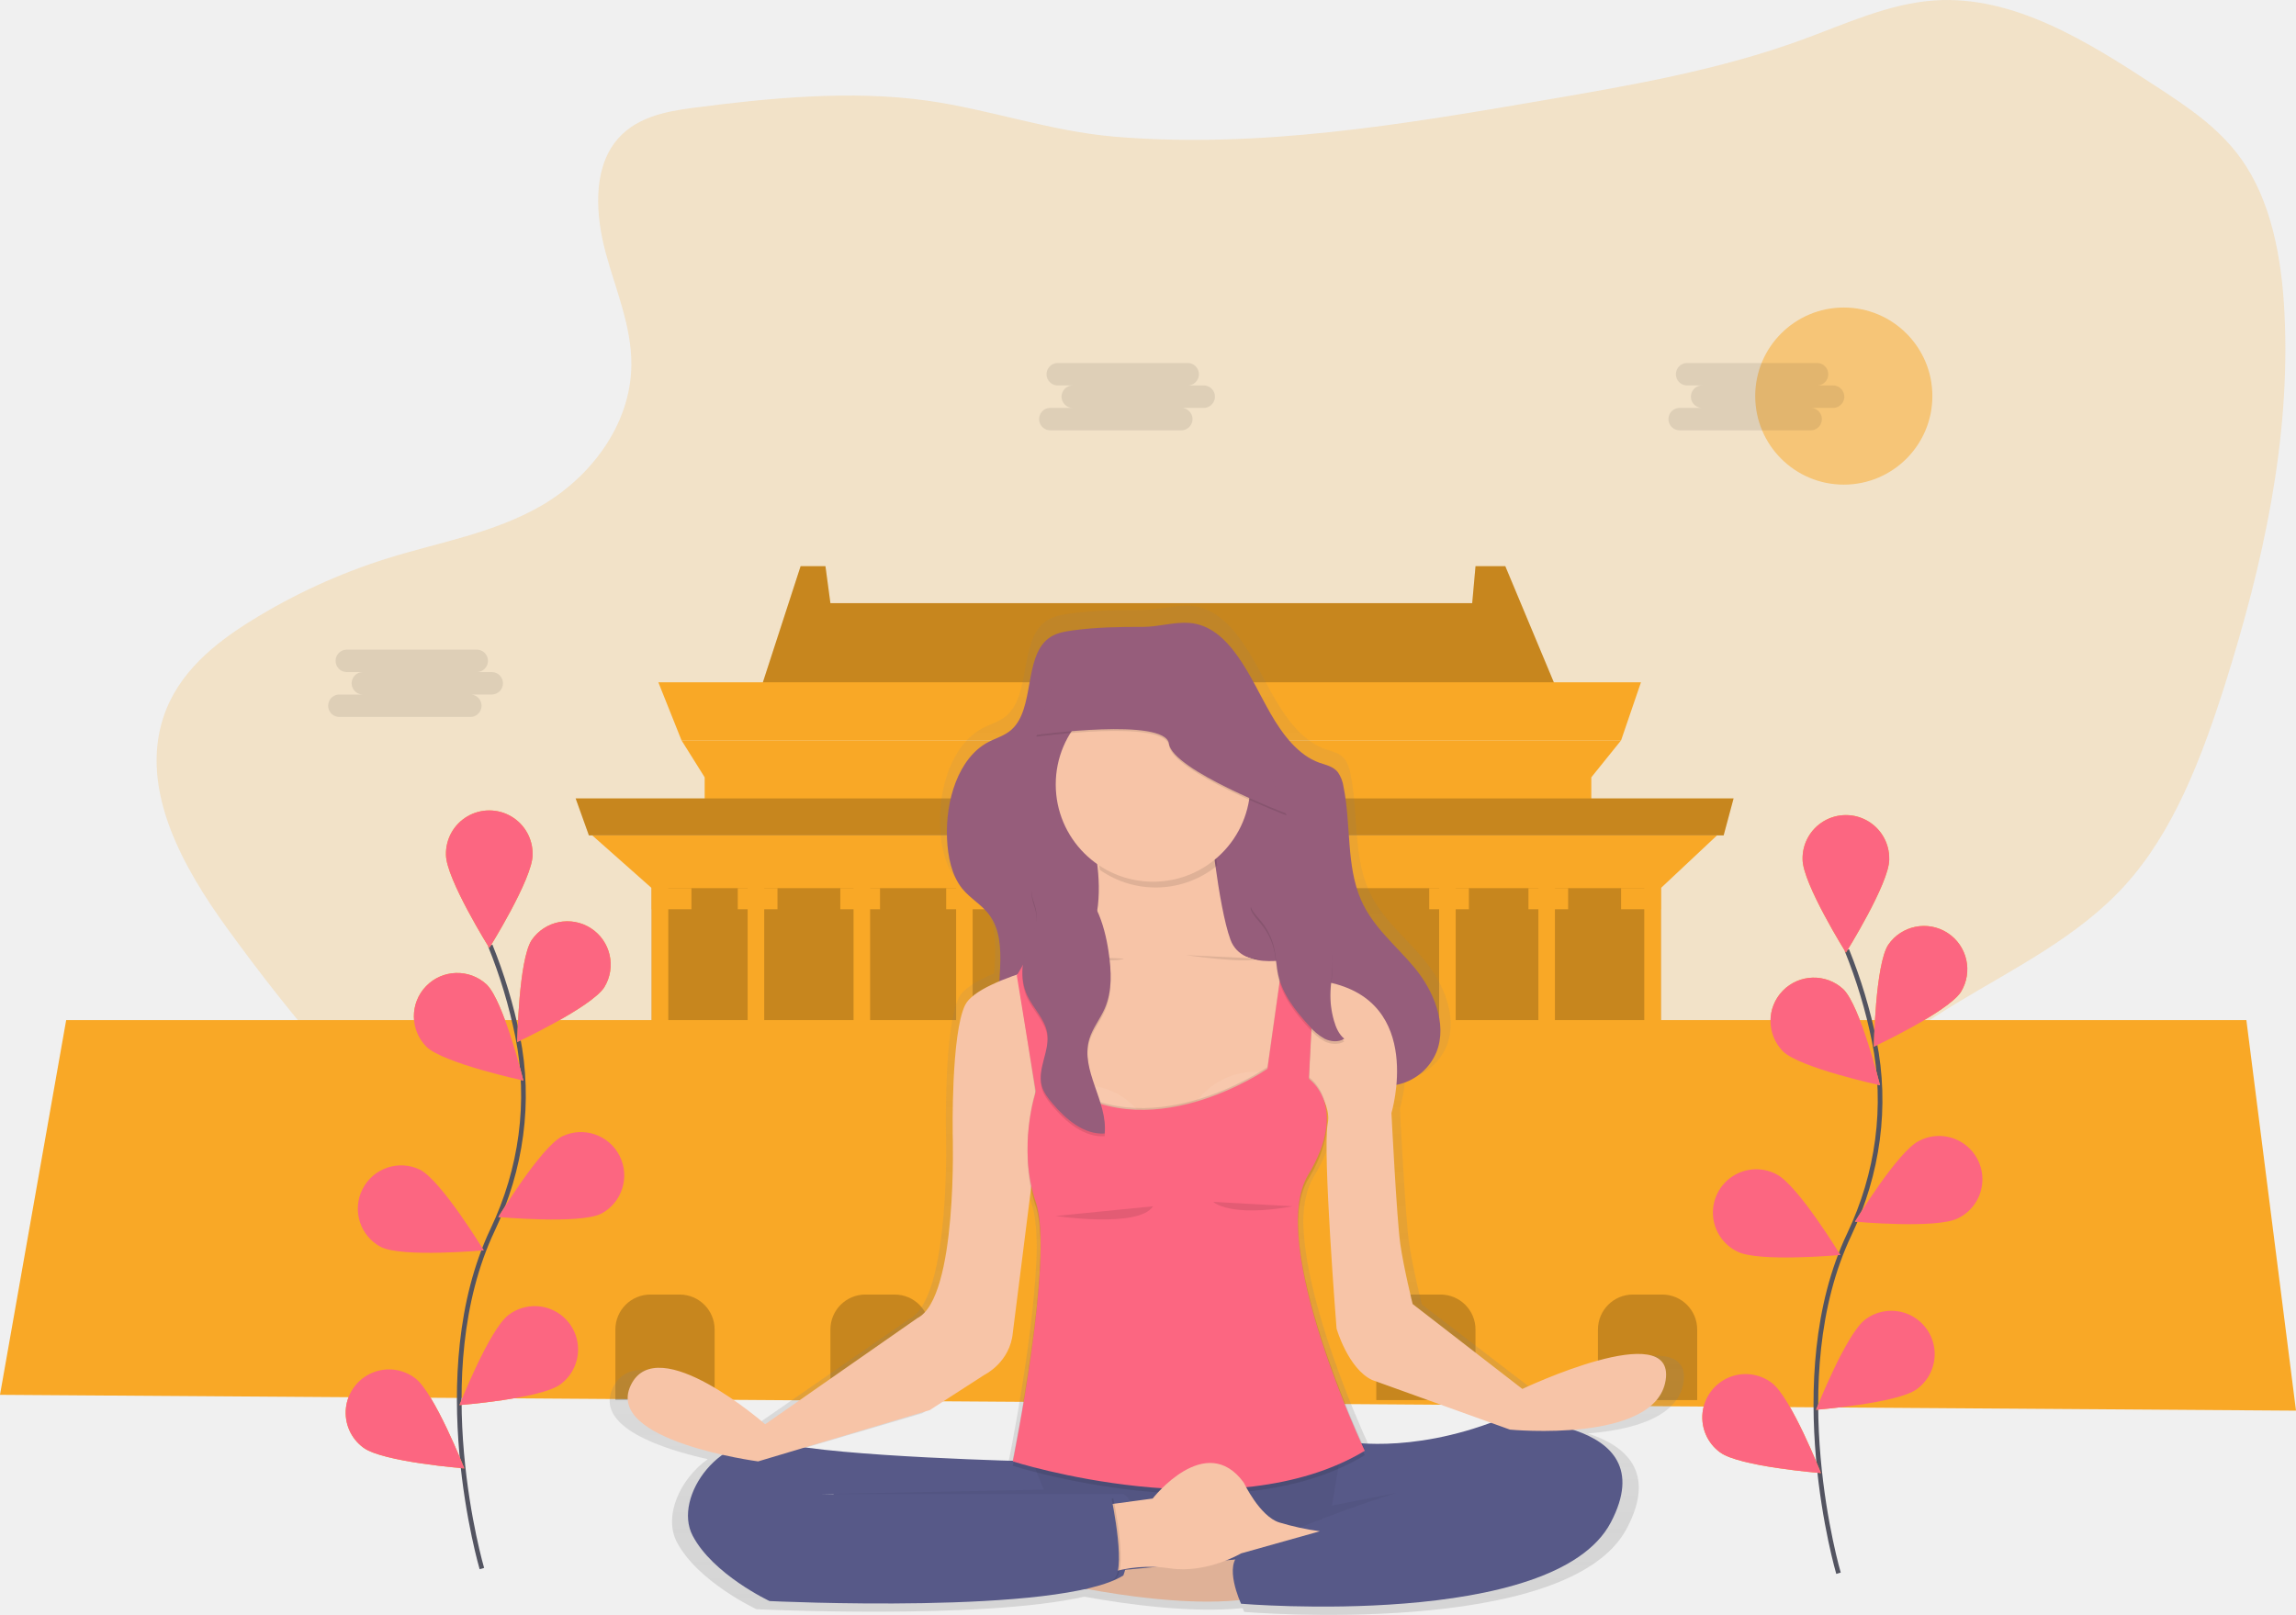
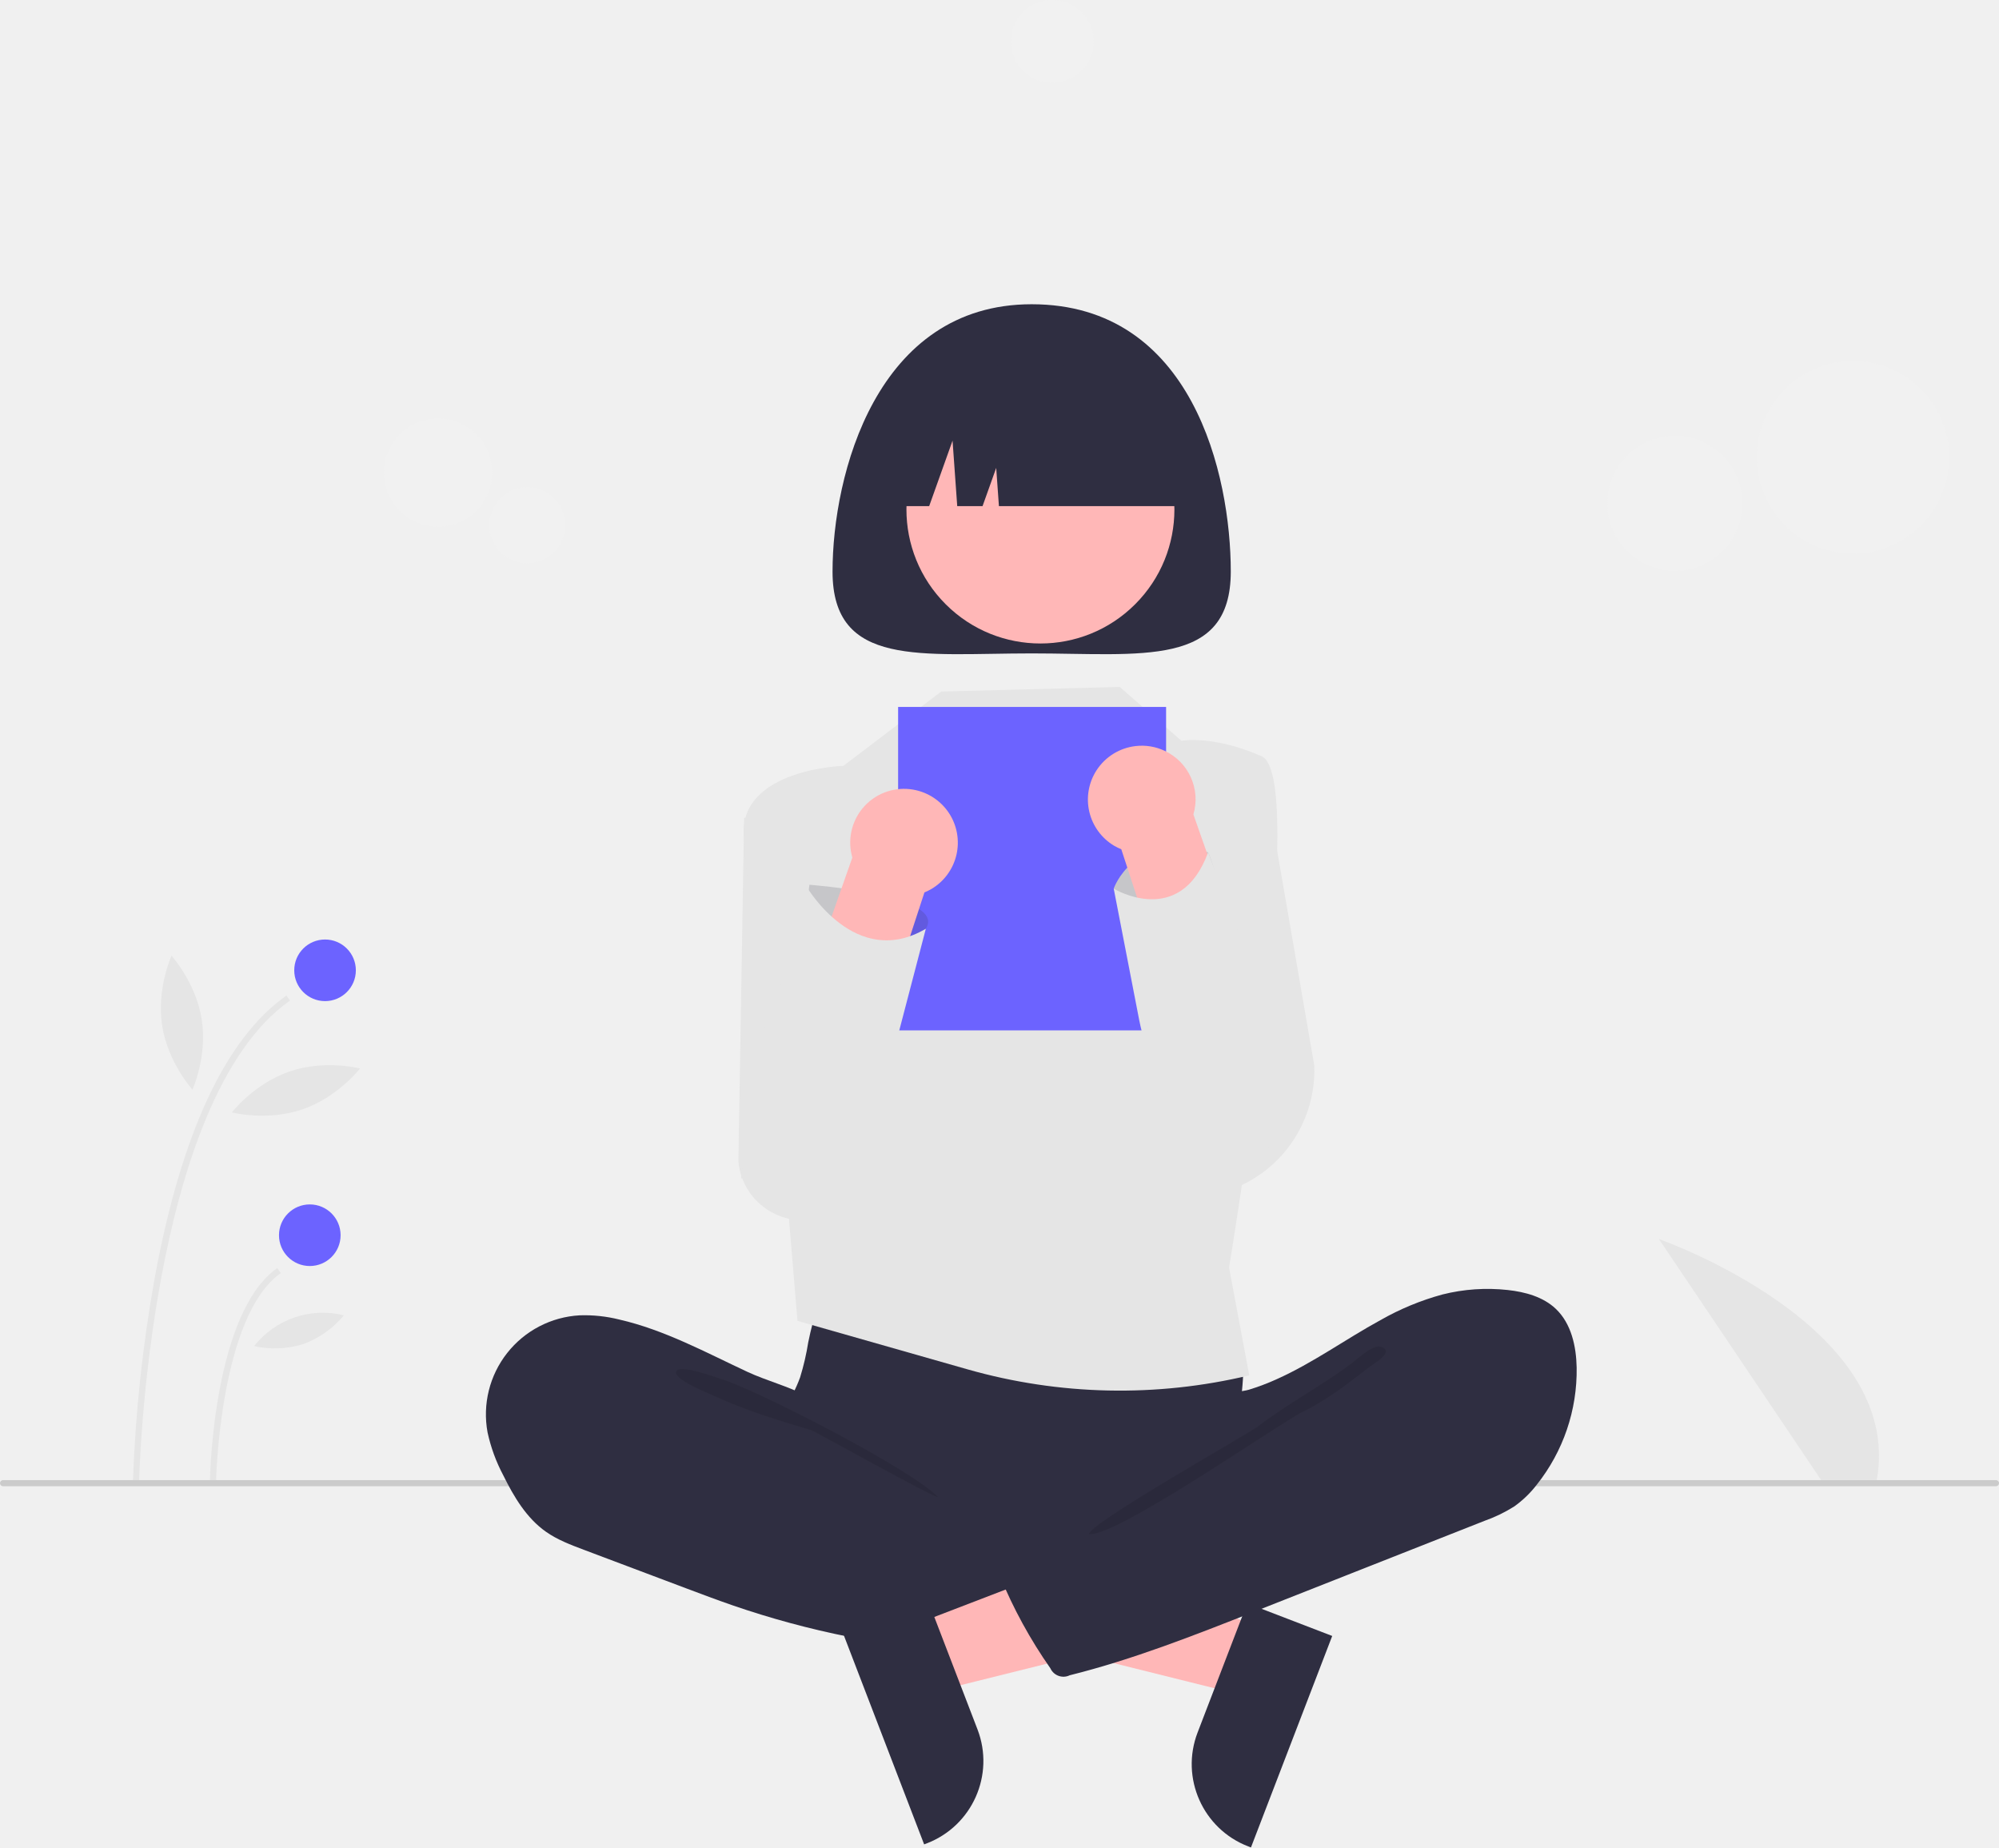
- <svg xmlns="http://www.w3.org/2000/svg" id="6814d84d-9ca9-4e87-a09b-cc788a44d462" data-name="Layer 1" width="985" height="692.97" viewBox="0 0 985 692.97">
-   <defs>
-     <linearGradient id="62e9b6da-24f7-4061-9c04-454aab4390a5" x1="599.51" y1="796.49" x2="599.51" y2="363.49" gradientUnits="userSpaceOnUse">
-       <stop offset="0" stop-color="gray" stop-opacity="0.25" />
-       <stop offset="0.54" stop-color="gray" stop-opacity="0.12" />
-       <stop offset="1" stop-color="gray" stop-opacity="0.1" />
-     </linearGradient>
-   </defs>
-   <path d="M404.58,149.83c-12.12,1.58-25.29,4.24-33.3,14.83-9.47,12.52-8.2,31.55-3.91,47.4s11.07,31.3,11,47.9c-.19,26.39-18.21,48.79-38.72,60.6s-43.66,15.62-65.8,22.51A256,256,0,0,0,215.08,370c-15.59,9.67-31.27,22.31-37.51,41.39-10.23,31.29,8.59,64.5,27.18,90.19,57,78.77,129.66,154.35,218.48,162C489.58,669.25,556,635.69,621.63,648c30.15,5.64,58.24,20.66,86.54,33.89s58.07,25,88.58,23.5,62.15-18.8,75.37-50.49c7.81-18.73,8.6-40.45,15.82-59.49C910.06,537,979,527.52,1019,483.56c21-23.09,33-54.8,43-86.22,16.15-51.12,28.26-105,25.56-159.35-1.18-23.66-5.6-48.23-18.73-66.49-9.55-13.29-22.88-22.11-35.9-30.64-29.64-19.42-61.46-39.47-95.51-37.16-19.62,1.33-38.18,10.06-56.9,16.9-35.66,13-72.86,19.44-109.87,25.79-61.15,10.5-123.18,21-185.16,15.76-27.37-2.33-53.22-11.63-80.15-15.44C472.59,142.08,437.2,145.58,404.58,149.83Z" transform="translate(-107.5 -103.51)" fill="#f9a826" opacity="0.2" />
-   <circle cx="791" cy="169.97" r="38" fill="#f9a826" opacity="0.5" />
-   <polygon points="671.33 304.12 323.6 304.12 343.47 242.97 354.12 242.97 356.25 258.83 631.59 258.83 633.01 242.97 645.78 242.97 671.33 304.12" fill="#f9a826" />
-   <polygon points="671.33 304.12 323.6 304.12 343.47 242.97 354.12 242.97 356.25 258.83 631.59 258.83 633.01 242.97 645.78 242.97 671.33 304.12" opacity="0.2" />
-   <polygon points="695.46 317.71 292.38 317.71 282.44 292.8 703.98 292.8 695.46 317.71" fill="#f9a826" />
-   <polygon points="682.69 333.57 302.31 333.57 292.38 317.71 695.46 317.71 682.69 333.57" fill="#f9a826" />
-   <rect x="302.31" y="329.04" width="380.37" height="18.12" fill="#f9a826" />
-   <rect x="279.6" y="376.6" width="432.89" height="67.95" fill="#f9a826" />
-   <rect x="279.6" y="376.6" width="432.89" height="67.95" opacity="0.2" />
-   <polygon points="985 605.35 0 598.56 28.39 437.75 963.71 437.75 985 605.35" fill="#f9a826" />
-   <g opacity="0.2">
-     <path d="M279,555.53h12.58a15,15,0,0,1,15,15v30.3a0,0,0,0,1,0,0H264a0,0,0,0,1,0,0v-30.3A15,15,0,0,1,279,555.53Z" />
-     <path d="M371.25,555.53h12.58a15,15,0,0,1,15,15v30.3a0,0,0,0,1,0,0H356.25a0,0,0,0,1,0,0v-30.3A15,15,0,0,1,371.25,555.53Z" />
-     <path d="M486.21,555.53h12.58a15,15,0,0,1,15,15v30.3a0,0,0,0,1,0,0H471.21a0,0,0,0,1,0,0v-30.3A15,15,0,0,1,486.21,555.53Z" />
-     <path d="M605.43,555.53H618a15,15,0,0,1,15,15v30.3a0,0,0,0,1,0,0H590.43a0,0,0,0,1,0,0v-30.3A15,15,0,0,1,605.43,555.53Z" />
-     <path d="M700.53,555.53h12.58a15,15,0,0,1,15,15v30.3a0,0,0,0,1,0,0H685.53a0,0,0,0,1,0,0v-30.3A15,15,0,0,1,700.53,555.53Z" />
-   </g>
-   <rect x="469.79" y="444.55" width="45.42" height="90.6" opacity="0.2" />
-   <circle cx="187.35" cy="632.53" fill="none" stroke="#000" stroke-miterlimit="10" />
-   <rect x="279.6" y="376.6" width="7.1" height="67.95" fill="#f9a826" />
-   <rect x="320.76" y="376.6" width="7.1" height="67.95" fill="#f9a826" />
-   <rect x="366.18" y="376.6" width="7.1" height="67.95" fill="#f9a826" />
-   <rect x="410.18" y="376.6" width="7.1" height="67.95" fill="#f9a826" />
-   <rect x="458.44" y="376.6" width="7.1" height="67.95" fill="#f9a826" />
-   <rect x="523.72" y="376.6" width="7.1" height="67.95" fill="#f9a826" />
-   <rect x="567.72" y="376.6" width="7.1" height="67.95" fill="#f9a826" />
-   <rect x="617.4" y="376.6" width="7.1" height="67.95" fill="#f9a826" />
-   <rect x="659.98" y="376.6" width="7.1" height="67.95" fill="#f9a826" />
-   <rect x="705.4" y="376.6" width="7.1" height="67.95" fill="#f9a826" />
-   <polygon points="712.49 381.13 279.6 381.13 254.06 358.48 736.62 358.48 712.49 381.13" fill="#f9a826" />
-   <rect x="279.6" y="381.13" width="17.03" height="9.06" fill="#f9a826" />
-   <rect x="316.51" y="381.13" width="17.03" height="9.06" fill="#f9a826" />
-   <rect x="360.5" y="381.13" width="17.03" height="9.06" fill="#f9a826" />
-   <rect x="405.92" y="381.13" width="17.03" height="9.06" fill="#f9a826" />
-   <rect x="454.18" y="381.13" width="17.03" height="9.06" fill="#f9a826" />
-   <rect x="518.05" y="381.13" width="17.03" height="9.06" fill="#f9a826" />
-   <rect x="563.47" y="381.13" width="17.03" height="9.06" fill="#f9a826" />
-   <rect x="613.14" y="381.13" width="17.03" height="9.06" fill="#f9a826" />
-   <rect x="655.72" y="381.13" width="17.03" height="9.06" fill="#f9a826" />
-   <rect x="695.46" y="381.13" width="17.03" height="9.06" fill="#f9a826" />
-   <polygon points="739.46 358.48 252.64 358.48 246.96 342.63 743.72 342.63 739.46 358.48" fill="#f9a826" />
-   <polygon points="739.46 358.48 252.64 358.48 246.96 342.63 743.72 342.63 739.46 358.48" opacity="0.2" />
-   <ellipse cx="492.5" cy="335.83" rx="11.35" ry="18.12" fill="#f9a826" />
-   <ellipse cx="492.5" cy="335.83" rx="11.35" ry="18.12" opacity="0.2" />
-   <ellipse cx="492.5" cy="335.83" rx="7.1" ry="11.32" fill="#f9a826" />
-   <path d="M766.17,700.64l-48.68-37.36s-3.93-15.57-5.5-26.47-3.93-57.6-3.93-57.6a67.86,67.86,0,0,0,2.21-12.36c.48-.1,1-.22,1.45-.35a24.28,24.28,0,0,0,16.39-14.13c5-12.44-1.46-27.14-9.64-37s-18.47-17.78-23.85-30c-6.64-15.06-4.37-33.26-7.76-49.74a15,15,0,0,0-2.51-6.43c-2.1-2.61-5.39-3.18-8.33-4.22-9.28-3.29-16.24-12.31-21.67-21.72-8.79-15.25-17.89-38.44-36-39.76-6.73-.49-13.76,1.78-20.56,1.76-10.55,0-21,.13-31.46,1.58-3.74.51-7.62,1.21-10.74,3.68-10.71,8.47-5.86,30.86-16.18,40-3.07,2.71-7,3.68-10.47,5.54-13.08,7-18.89,25.67-18.12,42.47.36,7.87,2,16.07,6.65,21.82,3.68,4.6,8.93,7.24,12.36,12.09,5.54,7.83,4.79,18.21,4.19,28.77-7.4,3.1-13.34,6.66-15.21,10.49-6.28,12.84-5.5,56.82-5.5,56.82s2.36,72-15.7,81l-67.53,46.7s-47.9-41.64-59.68-17.12c-8.06,16.77,21.35,26.26,40.74,30.58-12.23,8.68-19,24.72-13.26,35.59,9,17.12,34.16,28.8,34.16,28.8s95.95,4.63,140.3-5.31h.73c18.83,3.41,45.85,7,67.52,4.84.41,1,.7,1.64.7,1.64s139,11.68,164.11-35.81c12.89-24.35-.56-35.6-16.72-40.78,18.09-1.44,38.69-6.5,41.06-21.88C834.09,668.73,766.17,700.64,766.17,700.64Zm-14,14.89c-25.43,9.27-46.08,9.79-57.07,9.09-5.41-11.77-27.92-62.79-28.51-96.93.14-7.62,1.5-14.28,4.54-19.28,6.55-10.77,8.48-19.21,8.26-25.63,0-.48,0-.94,0-1.4a26.07,26.07,0,0,0-.57-5.84,15.32,15.32,0,0,1,.93,8.34c-2.36,12.07,3.93,90.29,3.93,90.29s5.1,17.51,15.7,22.57ZM503.12,710l24.34-15.57S538.85,689,540,675.73l8-63.23a65.12,65.12,0,0,0,2.16,8c1.42,4.15,2,10.23,2.11,17.47C552,673.22,540,731.78,540,731.78l.15,0-.09.42-.85.05c-19.75-.6-65.77-2.32-91.54-5.89Zm-42.65,36.86V747h-6Z" transform="translate(-107.5 -103.51)" fill="url(#62e9b6da-24f7-4061-9c04-454aab4390a5)" />
-   <path d="M652.52,409.62c5.25,9.18,12,18,20.95,21.18,2.84,1,6,1.57,8,4.11a14.74,14.74,0,0,1,2.42,6.27c3.27,16.07,1.08,33.82,7.5,48.5,5.2,11.89,15.15,19.64,23.06,29.23s14.12,23.93,9.32,36.05A23.53,23.53,0,0,1,708,568.74c-6.62,1.79-13.53,1-20.25-.15-8.86-1.57-17.88-4-25.26-10-12.77-10.37-18.17-29-24.85-45.56-3.14-7.76-7.31-15.89-14.21-18.67-7.91-3.18-16.79,2.13-21.92,9.92s-7.41,17.58-9.89,27c-2.8,10.63-6.35,21.68-13.71,28.63a23.08,23.08,0,0,1-24.64,4.93c-8.2-3.42-14.69-12.06-16.57-22.09-2.91-15.46,4.06-34-4.49-46.22-3.32-4.73-8.39-7.31-12-11.79-4.45-5.61-6.08-13.6-6.43-21.27-.75-16.38,4.87-34.63,17.51-41.41,3.38-1.81,7.15-2.76,10.12-5.4,10-8.88,5.29-30.71,15.64-39,3-2.41,6.76-3.08,10.38-3.59,10.14-1.41,20.21-1.57,30.41-1.54,6.58,0,13.37-2.19,19.88-1.71C635.23,372.14,644,394.75,652.52,409.62Z" transform="translate(-107.5 -103.51)" fill="#965d7b" />
-   <polygon points="357.29 637.16 361.12 682.53 629 680.94 623.9 631.41 533.33 620.87 374.51 630.45 357.29 637.16" fill="#575988" />
-   <polygon points="357.29 637.16 361.12 682.53 629 680.94 623.9 631.41 533.33 620.87 374.51 630.45 357.29 637.16" opacity="0.05" />
-   <path d="M641.06,772.39l-89.18,8.35s61.1,15.56,96.77,8Z" transform="translate(-107.5 -103.51)" fill="#f7c4a7" />
-   <path d="M641.06,772.39l-89.18,8.35s61.1,15.56,96.77,8Z" transform="translate(-107.5 -103.51)" opacity="0.1" />
-   <path d="M573.13,452.86s17.46,45.92-8.35,66.41-4.55,77.8-4.55,77.8l99.43-4.55s9.87-64.51,4.55-78.18c0,0-23.53,6.83-28.84-7.59s-9.11-53.89-9.11-53.89Z" transform="translate(-107.5 -103.51)" fill="#f7c4a7" />
-   <path d="M550.36,730.64s-83.87-1.9-108.53-8-45.92,23.15-37.19,39.85,33,28.08,33,28.08,124.85,6.07,151.8-11c0,0,10.25-29.22,0-34.91H459.29l96-1.9Z" transform="translate(-107.5 -103.51)" fill="#575988" />
-   <path d="M683.57,721.92s28.08,6.07,66.79-9.11c0,0,72.48-2.28,48.2,44s-158.63,34.91-158.63,34.91-8-17.08,0-21.63,77.42-33.77,99-32.26l-60,11.76Z" transform="translate(-107.5 -103.51)" fill="#575988" />
-   <path d="M629.7,474.95c-1.45-10.81-2.3-19.62-2.3-19.62H574.27a103.6,103.6,0,0,1,5.08,21.48,41.75,41.75,0,0,0,50.35-1.86Z" transform="translate(-107.5 -103.51)" opacity="0.1" />
-   <circle cx="494.66" cy="336.63" r="41.74" fill="#f7c4a7" />
-   <path d="M577.69,512.82s-50.09,9.49-56.16,22-5.31,55.41-5.31,55.41,2.28,70.21-15.18,78.93l-65.27,45.54s-46.3-40.61-57.68-16.7,54.65,32.64,54.65,32.64l73.62-22,23.53-15.18s11-5.31,12.14-18.22l9.87-78.18,39.47-11.38H655.1l8.54-24.38s15.75,12.62,13.47,24.38,3.79,88,3.79,88,4.93,17.08,15.18,22L755.29,717s62.62,6.07,66.79-21.25-61.48,3.79-61.48,3.79l-47.06-36.43s-3.79-15.18-5.31-25.81-3.79-56.16-3.79-56.16,14.42-47.82-27.32-56.16l-53.89-16.7Z" transform="translate(-107.5 -103.51)" fill="#f7c4a7" />
-   <path d="M544.1,522.49l7.78,51.42s-8,23.91,0,47.44S542,732.54,542,732.54s93.73,30,151-4.55c0,0-42.12-88.8-24.29-118.4s.29-41.18.29-41.18L671.8,514l-12.9-3.79L651.31,564s-52.37,36.43-91.08,4.55l-8.35-58.44Z" transform="translate(-107.5 -103.51)" opacity="0.1" />
-   <path d="M598.24,583.61a30.73,30.73,0,0,0-39.79-11.19C571.16,581.93,585.17,584.47,598.24,583.61Z" transform="translate(-107.5 -103.51)" fill="#fff" opacity="0.07" />
-   <path d="M619.75,577.91a30.73,30.73,0,0,1,39.79-11.19C646.84,576.23,632.82,578.78,619.75,577.91Z" transform="translate(-107.5 -103.51)" fill="#fff" opacity="0.07" />
-   <path d="M544.1,522.49l7.78,48.76s-8,23.91,0,47.44S542,729.88,542,729.88s93.73,30,151-4.55c0,0-42.12-88.8-24.29-118.4s.29-41.18.29-41.18l2.74-54.45-12.9-3.79-7.59,53.89s-52.37,36.43-91.08,4.55l-8.35-58.44Z" transform="translate(-107.5 -103.51)" opacity="0.1" />
-   <path d="M543.72,522.11l8.16,49.9s-8,23.91,0,47.44S542,730.64,542,730.64s93.73,30,151-4.55c0,0-42.12-88.8-24.29-118.4s.29-41.18.29-41.18l2.74-54.45-12.9-3.79-7.59,53.89s-52.37,36.43-91.08,4.55l-8.35-58.44Z" transform="translate(-107.5 -103.51)" fill="#fc6681" />
-   <path d="M582.24,749.24,602,746.58s22.77-29.22,39.09-6.83c0,0,6.83,14.42,15.18,17.08a112.22,112.22,0,0,0,17.46,3.79l-33.77,9.49s-14.8,8.73-30.36,6.45a59,59,0,0,0-27.32,2.28Z" transform="translate(-107.5 -103.51)" fill="#f7c4a7" />
-   <path d="M560.42,625.33s35.67,5.31,41.74-4.17" transform="translate(-107.5 -103.51)" opacity="0.1" />
-   <path d="M628,619.26s6.83,6.83,34.15,1.9" transform="translate(-107.5 -103.51)" opacity="0.1" />
-   <path d="M558.52,513.38s26.18,3.79,31.12,1.52" transform="translate(-107.5 -103.51)" opacity="0.1" />
-   <path d="M616.21,513.38s26.18,3.79,31.12,1.52" transform="translate(-107.5 -103.51)" opacity="0.1" />
-   <path d="M585.09,746.39s7.21,34,0,35.2-17.46-5.6-17.46-6.36,4.55-22.39,4.55-22.39Z" transform="translate(-107.5 -103.51)" opacity="0.1" />
-   <path d="M584.33,746.39s7.21,34,0,35.2-17.46-5.6-17.46-6.36,4.55-22.39,4.55-22.39Z" transform="translate(-107.5 -103.51)" fill="#575988" />
-   <path d="M549.1,508.41c-3.18,7.39-4.31,16.11-.93,23.41,2.58,5.57,7.62,10.08,8.59,16.14,1.22,7.6-4.41,15.33-2.31,22.73.8,2.84,2.67,5.24,4.57,7.49,5.78,6.83,13.46,13.44,22.38,12.91,1.41-13.78-10.5-27.15-6.6-40.44,1.4-4.76,4.68-8.72,6.66-13.26,3.29-7.53,2.82-16.13,1.63-24.26-1.73-11.79-6.11-26.26-17.8-31.78-5.38-2.54-13-2.72-14.92,4.17-1,3.68,1.4,7.14,1.73,10.74C552.52,500.83,550.87,504.3,549.1,508.41Z" transform="translate(-107.5 -103.51)" opacity="0.1" />
-   <path d="M549.1,507.27c-3.18,7.39-4.31,16.11-.93,23.41,2.58,5.57,7.62,10.08,8.59,16.14,1.22,7.6-4.41,15.33-2.31,22.73.8,2.84,2.67,5.24,4.57,7.49,5.78,6.83,13.46,13.44,22.38,12.91,1.41-13.78-10.5-27.15-6.6-40.44,1.4-4.76,4.68-8.72,6.66-13.26,3.29-7.53,2.82-16.13,1.63-24.26-1.73-11.79-6.11-26.26-17.8-31.78-5.38-2.54-13-2.72-14.92,4.17-1,3.68,1.4,7.14,1.73,10.74C552.52,499.7,550.87,503.17,549.1,507.27Z" transform="translate(-107.5 -103.51)" fill="#965d7b" />
-   <path d="M552.07,419.65s55.41-7.59,56.92,3.79,50.47,30,50.47,30l-12.14-30-22.39-37.19s-41-3-42.88,0-23.53,12.9-23.53,12.9Z" transform="translate(-107.5 -103.51)" opacity="0.1" />
-   <path d="M552.07,418.89s55.41-7.59,56.92,3.79,50.47,30,50.47,30l-12.14-30L624.93,385.5s-41-3-42.88,0-23.53,12.9-23.53,12.9Z" transform="translate(-107.5 -103.51)" fill="#965d7b" />
-   <path d="M648.49,500a27,27,0,0,1,5.56,11.13c.92,3.91.95,8,1.83,11.92,1.87,8.35,7.39,15.37,13.16,21.69a23.67,23.67,0,0,0,6.72,5.66c2.64,1.3,6,1.57,8.45,0-2.32-1.9-3.58-4.81-4.41-7.7a39.58,39.58,0,0,1-1.54-12.41c.25-7,2.3-14.39-.61-20.77-1.68-3.68-4.81-6.48-8-9a42.61,42.61,0,0,0-7.14-4.7c-4.71-2.35-10.12-3.38-15.32-3.89C640.41,491.23,646.34,497.42,648.49,500Z" transform="translate(-107.5 -103.51)" opacity="0.1" />
-   <path d="M648.49,498.85A27,27,0,0,1,654.05,510c.92,3.91.95,8,1.83,11.92,1.87,8.35,7.39,15.37,13.16,21.69a23.67,23.67,0,0,0,6.72,5.66c2.64,1.3,6,1.57,8.45,0-2.32-1.9-3.58-4.81-4.41-7.7a39.58,39.58,0,0,1-1.54-12.41c.25-7,2.3-14.39-.61-20.77-1.68-3.68-4.81-6.48-8-9a42.61,42.61,0,0,0-7.14-4.7c-4.71-2.35-10.12-3.38-15.32-3.89C640.41,490.09,646.34,496.28,648.49,498.85Z" transform="translate(-107.5 -103.51)" fill="#965d7b" />
-   <path d="M623.68,268.92H616.8a4.82,4.82,0,1,0,0-9.63H561.07a4.82,4.82,0,0,0,0,9.63h6.88a4.82,4.82,0,1,0,0,9.63h-9.63a4.82,4.82,0,1,0,0,9.63h55.73a4.82,4.82,0,1,0,0-9.63h9.63a4.82,4.82,0,1,0,0-9.63Z" transform="translate(-107.5 -103.51)" fill="#252223" opacity="0.1" />
-   <path d="M893.68,268.92H886.8a4.82,4.82,0,1,0,0-9.63H831.07a4.82,4.82,0,0,0,0,9.63h6.88a4.82,4.82,0,1,0,0,9.63h-9.63a4.82,4.82,0,1,0,0,9.63h55.73a4.82,4.82,0,1,0,0-9.63h9.63a4.82,4.82,0,1,0,0-9.63Z" transform="translate(-107.5 -103.51)" fill="#252223" opacity="0.1" />
-   <path d="M318.68,391.92H311.8a4.82,4.82,0,1,0,0-9.63H256.07a4.82,4.82,0,0,0,0,9.63h6.88a4.82,4.82,0,0,0,0,9.63h-9.63a4.82,4.82,0,1,0,0,9.63h55.73a4.82,4.82,0,1,0,0-9.63h9.63a4.82,4.82,0,0,0,0-9.63Z" transform="translate(-107.5 -103.51)" fill="#252223" opacity="0.1" />
-   <path d="M896.23,778.63s-24.67-83.76,4.63-145.41c12.3-25.87,16.38-54.92,10.7-83a222.5,222.5,0,0,0-11.75-39" transform="translate(-107.5 -103.51)" fill="none" stroke="#535461" stroke-miterlimit="10" stroke-width="2" />
-   <path d="M918,472.31c0,10.27-18.59,40-18.59,40s-18.59-29.77-18.59-40a18.59,18.59,0,1,1,37.17,0Z" transform="translate(-107.5 -103.51)" fill="#f9a826" />
-   <path d="M948.76,529.17c-5.58,8.62-37.36,23.5-37.36,23.5s.58-35.09,6.16-43.71a18.59,18.59,0,0,1,31.2,20.2Z" transform="translate(-107.5 -103.51)" fill="#f9a826" />
-   <path d="M947.41,626.34c-9.17,4.62-44.11,1.43-44.11,1.43s18.21-30,27.38-34.62a18.59,18.59,0,1,1,16.74,33.19Z" transform="translate(-107.5 -103.51)" fill="#f9a826" />
-   <path d="M929.84,699.63c-8.25,6.1-43.24,8.86-43.24,8.86s12.88-32.64,21.13-38.75a18.59,18.59,0,1,1,22.11,29.89Z" transform="translate(-107.5 -103.51)" fill="#f9a826" />
-   <path d="M872.37,554.66c7.36,7.15,41.67,14.56,41.67,14.56s-8.4-34.07-15.76-41.23a18.59,18.59,0,0,0-25.9,26.66Z" transform="translate(-107.5 -103.51)" fill="#f9a826" />
-   <path d="M852.91,640.63c9.17,4.62,44.11,1.43,44.11,1.43s-18.21-30-27.38-34.62a18.59,18.59,0,1,0-16.74,33.19Z" transform="translate(-107.5 -103.51)" fill="#f9a826" />
-   <path d="M845.46,726.79c8.25,6.1,43.24,8.86,43.24,8.86S875.82,703,867.56,696.9a18.59,18.59,0,1,0-22.11,29.89Z" transform="translate(-107.5 -103.51)" fill="#f9a826" />
-   <path d="M918,472.31c0,10.27-18.59,40-18.59,40s-18.59-29.77-18.59-40a18.59,18.59,0,1,1,37.17,0Z" transform="translate(-107.5 -103.51)" fill="#fc6681" />
-   <path d="M948.76,529.17c-5.58,8.62-37.36,23.5-37.36,23.5s.58-35.09,6.16-43.71a18.59,18.59,0,0,1,31.2,20.2Z" transform="translate(-107.5 -103.51)" fill="#fc6681" />
-   <path d="M947.41,626.34c-9.17,4.62-44.11,1.43-44.11,1.43s18.21-30,27.38-34.62a18.59,18.59,0,1,1,16.74,33.19Z" transform="translate(-107.5 -103.51)" fill="#fc6681" />
-   <path d="M929.84,699.63c-8.25,6.1-43.24,8.86-43.24,8.86s12.88-32.64,21.13-38.75a18.59,18.59,0,1,1,22.11,29.89Z" transform="translate(-107.5 -103.51)" fill="#fc6681" />
-   <path d="M872.37,554.66c7.36,7.15,41.67,14.56,41.67,14.56s-8.4-34.07-15.76-41.23a18.59,18.59,0,0,0-25.9,26.66Z" transform="translate(-107.5 -103.51)" fill="#fc6681" />
-   <path d="M852.91,640.63c9.17,4.62,44.11,1.43,44.11,1.43s-18.21-30-27.38-34.62a18.59,18.59,0,1,0-16.74,33.19Z" transform="translate(-107.5 -103.51)" fill="#fc6681" />
-   <path d="M845.46,726.79c8.25,6.1,43.24,8.86,43.24,8.86S875.82,703,867.56,696.9a18.59,18.59,0,1,0-22.11,29.89Z" transform="translate(-107.5 -103.51)" fill="#fc6681" />
-   <path d="M314.23,776.63s-24.67-83.76,4.63-145.41c12.3-25.87,16.38-54.92,10.7-83a222.5,222.5,0,0,0-11.75-39" transform="translate(-107.5 -103.51)" fill="none" stroke="#535461" stroke-miterlimit="10" stroke-width="2" />
-   <path d="M336,470.31c0,10.27-18.59,40-18.59,40s-18.59-29.77-18.59-40a18.59,18.59,0,1,1,37.17,0Z" transform="translate(-107.5 -103.51)" fill="#f9a826" />
-   <path d="M366.76,527.17c-5.58,8.62-37.36,23.5-37.36,23.5s.58-35.09,6.16-43.71a18.59,18.59,0,0,1,31.2,20.2Z" transform="translate(-107.5 -103.51)" fill="#f9a826" />
-   <path d="M365.41,624.34c-9.17,4.62-44.11,1.43-44.11,1.43s18.21-30,27.38-34.62a18.59,18.59,0,0,1,16.74,33.19Z" transform="translate(-107.5 -103.51)" fill="#f9a826" />
-   <path d="M347.84,697.63c-8.25,6.1-43.24,8.86-43.24,8.86s12.88-32.64,21.13-38.75a18.59,18.59,0,1,1,22.11,29.89Z" transform="translate(-107.5 -103.51)" fill="#f9a826" />
-   <path d="M290.37,552.66c7.36,7.15,41.67,14.56,41.67,14.56s-8.4-34.07-15.76-41.23a18.59,18.59,0,0,0-25.9,26.66Z" transform="translate(-107.5 -103.51)" fill="#f9a826" />
-   <path d="M270.91,638.63c9.17,4.62,44.11,1.43,44.11,1.43s-18.21-30-27.38-34.62a18.59,18.59,0,0,0-16.74,33.19Z" transform="translate(-107.5 -103.51)" fill="#f9a826" />
-   <path d="M263.46,724.79c8.25,6.1,43.24,8.86,43.24,8.86S293.82,701,285.56,694.9a18.59,18.59,0,1,0-22.11,29.89Z" transform="translate(-107.5 -103.51)" fill="#f9a826" />
-   <path d="M336,470.31c0,10.27-18.59,40-18.59,40s-18.59-29.77-18.59-40a18.59,18.59,0,1,1,37.17,0Z" transform="translate(-107.5 -103.51)" fill="#fc6681" />
-   <path d="M366.76,527.17c-5.58,8.62-37.36,23.5-37.36,23.5s.58-35.09,6.16-43.71a18.59,18.59,0,0,1,31.2,20.2Z" transform="translate(-107.5 -103.51)" fill="#fc6681" />
-   <path d="M365.41,624.34c-9.17,4.62-44.11,1.43-44.11,1.43s18.21-30,27.38-34.62a18.59,18.59,0,0,1,16.74,33.19Z" transform="translate(-107.5 -103.51)" fill="#fc6681" />
-   <path d="M347.84,697.63c-8.25,6.1-43.24,8.86-43.24,8.86s12.88-32.64,21.13-38.75a18.59,18.59,0,1,1,22.11,29.89Z" transform="translate(-107.5 -103.51)" fill="#fc6681" />
-   <path d="M290.37,552.66c7.36,7.15,41.67,14.56,41.67,14.56s-8.4-34.07-15.76-41.23a18.59,18.59,0,0,0-25.9,26.66Z" transform="translate(-107.5 -103.51)" fill="#fc6681" />
-   <path d="M270.91,638.63c9.17,4.62,44.11,1.43,44.11,1.43s-18.21-30-27.38-34.62a18.59,18.59,0,0,0-16.74,33.19Z" transform="translate(-107.5 -103.51)" fill="#fc6681" />
-   <path d="M263.46,724.79c8.25,6.1,43.24,8.86,43.24,8.86S293.82,701,285.56,694.9a18.59,18.59,0,1,0-22.11,29.89Z" transform="translate(-107.5 -103.51)" fill="#fc6681" />
+ <svg xmlns="http://www.w3.org/2000/svg" data-name="Layer 1" width="649" height="599.759" viewBox="0 0 649 599.759">
+   <path d="M866.77,630.622l-52.683-78.255s79.785,27.853,70.73,78.255Z" transform="translate(-275.5 -150.1205)" fill="#e5e5e5" />
+   <path d="M320.662,631.142l-2-.039a463.832,463.832,0,0,1,7.1-66.287c8.648-46.881,23.029-77.67,42.743-91.512l1.148,1.637C323.602,507.274,320.686,629.906,320.662,631.142Z" transform="translate(-275.5 -150.1205)" fill="#e5e5e5" />
+   <path d="M345.662,630.663l-2-.039c.043-2.215,1.293-54.414,21.843-68.842l1.148,1.637C346.933,577.265,345.672,630.131,345.662,630.663Z" transform="translate(-275.5 -150.1205)" fill="#e5e5e5" />
+   <circle cx="105.531" cy="315.002" r="10" fill="#6c63ff" />
+   <circle cx="100.579" cy="401.002" r="10" fill="#6c63ff" />
+   <path d="M341.001,481.117c1.879,12.004-3.019,22.741-3.019,22.741s-7.945-8.726-9.825-20.73,3.019-22.741,3.019-22.741S339.122,469.113,341.001,481.117Z" transform="translate(-275.5 -150.1205)" fill="#e5e5e5" />
+   <path d="M373.688,510.27c-11.493,3.942-22.919.99-22.919.99s7.208-9.344,18.701-13.286,22.919-.99,22.919-.99S385.181,506.328,373.688,510.27Z" transform="translate(-275.5 -150.1205)" fill="#e5e5e5" />
+   <path d="M374.058,586.432a31.135,31.135,0,0,1-16.064.694,28.374,28.374,0,0,1,29.172-10.006A31.134,31.134,0,0,1,374.058,586.432Z" transform="translate(-275.5 -150.1205)" fill="#e5e5e5" />
+   <path d="M923.5,632.622h-647a1,1,0,0,1,0-2h647a1,1,0,0,1,0,2Z" transform="translate(-275.5 -150.1205)" fill="#cbcbcb" />
+   <polygon points="409.792 528.602 401.611 549.895 315.587 528.472 327.661 497.045 409.792 528.602" fill="#ffb7b7" />
+   <path d="M708.019,681.221l-26.379,68.658-.868-.334a28.63,28.63,0,0,1-16.457-36.99l.001-.002,16.112-41.934Z" transform="translate(-275.5 -150.1205)" fill="#2f2e41" />
+   <path d="M554.575,412.112l-37.488,3.51-1.86,111.542A20.996,20.996,0,0,0,537.58,546.211l23.768-1.637Z" transform="translate(-275.5 -150.1205)" fill="#e5e5e5" />
+   <path d="M686.737,406.622l-25.651-.33L659.567,538.828h0a41.281,41.281,0,0,0,42.627-42.854Z" transform="translate(-275.5 -150.1205)" fill="#e5e5e5" />
+   <path d="M537.901,585.912a81.594,81.594,0,0,1-2.639,11.359c-1.294,3.64-3.293,7.006-4.476,10.683-3.772,11.721,1.457,24.79,9.81,33.838a55.217,55.217,0,0,0,26.921,15.986c7.535,1.895,15.37,2.168,23.135,2.431,21.503.729,43.559,1.382,63.934-5.529a111.085,111.085,0,0,0,18.575-8.438,13.907,13.907,0,0,0,4.82-3.795c1.554-2.212,1.753-5.082,1.739-7.785-.046-9.116-1.894-18.185-1.455-27.29.243-5.043,1.187-10.083.722-15.11a27.876,27.876,0,0,0-21.304-24.012c-5.78-1.241-11.775-.565-17.66.001a450.255,450.255,0,0,1-45.96,2.055c-15.679-.1-31.26-2.493-46.861-2.743-4.614-.074-4.52,1.348-5.989,5.813A108.766,108.766,0,0,0,537.901,585.912Z" transform="translate(-275.5 -150.1205)" fill="#2f2e41" />
+   <path d="M476.592,578.503a46.392,46.392,0,0,0-12.905-1.372,32.208,32.208,0,0,0-29.902,37.969,54.098,54.098,0,0,0,5.114,13.973c3.422,6.945,7.527,13.875,13.863,18.325,3.706,2.604,7.996,4.227,12.234,5.824l33.369,12.571c4.909,1.849,9.819,3.699,14.776,5.414a289.018,289.018,0,0,0,77.177,15.343c8.012.477,16.146.61,23.963-1.214,1.855-.433,3.834-1.078,4.908-2.651a8.405,8.405,0,0,0,1.096-3.622l2.053-14.375c.289-2.024.567-4.154-.174-6.06-.941-2.416-3.298-3.936-5.547-5.227-21.938-12.6-47.552-19.551-66.017-36.844-4.347-4.071-7.985-10.524-13.266-13.289-5.989-3.136-13.043-4.926-19.233-7.815C504.566,589.134,491.26,581.875,476.592,578.503Z" transform="translate(-275.5 -150.1205)" fill="#2f2e41" />
+   <path d="M509.906,597.882c11.794,3.696,61.591,29.3,70.126,38.24-1.144.412-39.961-21.341-41.126-21.691-10.588-3.178-21.234-6.376-31.288-11.026-2.023-.935-13.141-5.333-12.637-7.885C495.548,592.64,507.812,597.226,509.906,597.882Z" transform="translate(-275.5 -150.1205)" opacity="0.1" style="isolation:isolate" />
+   <path d="M581.087,374.622l-31.756,24.112s-33.509,1.048-32.376,22.468,14.543,122.838,14.543,122.838l2.91,34.895,55.193,15.726a180.588,180.588,0,0,0,91.486,1.961l0,0-6.559-35.008s26.559-158.992,10.559-165.992-26-5-26-5l-20.055-17.5Z" transform="translate(-275.5 -150.1205)" fill="#e5e5e5" />
+   <path d="M675.087,335.676c0,31.301-28.943,26.567-64.646,26.567s-64.646,4.734-64.646-26.567,14.138-86.785,64.646-86.785C662.689,248.891,675.087,304.375,675.087,335.676Z" transform="translate(-275.5 -150.1205)" fill="#2f2e41" />
+   <circle cx="613.286" cy="315.524" r="43.5" transform="translate(-318.9819 375.953) rotate(-45)" fill="#ffb7b7" />
+   <path d="M559.964,314.422v0h17.205l7.59-21.253,1.518,21.253h8.223l4.428-12.398.886,12.398H660.918v0a46.049,46.049,0,0,0-46.049-46.049h-8.856A46.049,46.049,0,0,0,559.964,314.422Z" transform="translate(-275.5 -150.1205)" fill="#2f2e41" />
+   <rect x="291.587" y="229.502" width="87" height="105" fill="#6c63ff" />
+   <polygon points="296.381 527.602 304.563 548.895 390.587 527.472 378.512 496.045 296.381 527.602" fill="#ffb7b7" />
+   <path d="M576.747,669.62l16.112,41.934.001.002A28.63,28.63,0,0,1,576.402,748.546l-.868.334-26.379-68.658Z" transform="translate(-275.5 -150.1205)" fill="#2f2e41" />
+   <path d="M743.835,570.353a60.059,60.059,0,0,1,21.157-1.446c5.656.623,11.484,2.197,15.613,6.112,5.026,4.765,6.641,12.134,6.776,19.059a59.543,59.543,0,0,1-12.942,38.027,34.505,34.505,0,0,1-7.399,7.123,48.702,48.702,0,0,1-9.627,4.639L682.685,673.342c-19.659,7.754-39.388,15.531-59.893,20.643a4.668,4.668,0,0,1-6.233-2.174q-.025-.051-.048-.103a154.818,154.818,0,0,1-16.378-29.96,2.019,2.019,0,0,1,.892-3.183l52.856-30.369c3.786-2.175,7.614-4.382,10.758-7.412a26.708,26.708,0,0,0,5.523-7.689c1.096-2.288,1.198-7.689,2.597-9.38,1.37-1.656,6.057-1.788,8.222-2.44a74.602,74.602,0,0,0,8.951-3.384c11.823-5.289,22.352-12.975,33.686-19.168A86.432,86.432,0,0,1,743.835,570.353Z" transform="translate(-275.5 -150.1205)" fill="#2f2e41" />
+   <path d="M713.87,593.032c-9.081,6.82-20.839,13.09-29.839,20.09-3.072,2.389-54.276,31.177-55,35,8.396,1.415,61.883-36.003,69.536-39.737s14.436-8.999,21.158-14.225c1.713-1.332,8.973-5.336,4.055-6.824C721.011,586.498,715.915,591.669,713.87,593.032Z" transform="translate(-275.5 -150.1205)" opacity="0.1" style="isolation:isolate" />
+   <circle cx="601.587" cy="148.467" r="31.248" fill="#f1f1f1" style="isolation:isolate" />
+   <circle cx="543.755" cy="163.392" r="21.92" fill="#f1f1f1" style="isolation:isolate" />
+   <circle cx="142.213" cy="153.437" r="17.576" fill="#f1f1f1" style="isolation:isolate" />
+   <circle cx="171.15" cy="170.502" r="12.329" fill="#f1f1f1" style="isolation:isolate" />
+   <circle cx="341.654" cy="13.435" r="13.435" fill="#f1f1f1" style="isolation:isolate" />
+   <path d="M537.087,446.622l1.201-9.27s44.799,3.27,37.799,14.27-24,12-24,12Z" transform="translate(-275.5 -150.1205)" fill="#2f2e41" opacity="0.17" />
+   <path d="M570.903,406.315a17.49,17.49,0,0,1,12.725,7.813h0a17.474,17.474,0,0,1-5.683,24.563,16.846,16.846,0,0,1-2.316,1.138l-27.536,84.228a13.989,13.989,0,1,1-25.156-12.247l29.284-83.293A17.455,17.455,0,0,1,570.903,406.315Z" transform="translate(-275.5 -150.1205)" fill="#ffb7b7" />
+   <path d="M537.498,438.142s15.778,26.957,38.589,13.48l-22.107,84.598h-18.626l-19.268-3.598,5.395-34.953Z" transform="translate(-275.5 -150.1205)" fill="#e5e5e5" />
+   <path d="M650.157,456.567l-13.071-17.945s6.282-18.613,30.641-11.806C667.728,426.816,683.228,461.512,650.157,456.567Z" transform="translate(-275.5 -150.1205)" fill="#e5e5e5" />
+   <path d="M650.157,456.567l-13.071-17.945s6.282-18.613,30.641-11.806C667.728,426.816,683.228,461.512,650.157,456.567Z" transform="translate(-275.5 -150.1205)" fill="#2f2e41" opacity="0.17" />
+   <path d="M653.618,393.871a17.359,17.359,0,0,1,9.334,20.647l29.284,83.293a13.989,13.989,0,1,1-25.156,12.247L639.544,425.829a16.846,16.846,0,0,1-2.316-1.138,17.474,17.474,0,0,1-5.683-24.563h0a17.49,17.49,0,0,1,12.725-7.813A17.276,17.276,0,0,1,653.618,393.871Z" transform="translate(-275.5 -150.1205)" fill="#ffb7b7" />
+   <path d="M637.087,438.622s21.566,13.085,30.641-11.806L698.116,506.83l-9.03,15.792-1.306.109A33.397,33.397,0,0,1,659.197,510.645l0,0a66.344,66.344,0,0,1-13.86-29.475Z" transform="translate(-275.5 -150.1205)" fill="#e5e5e5" />
</svg>
